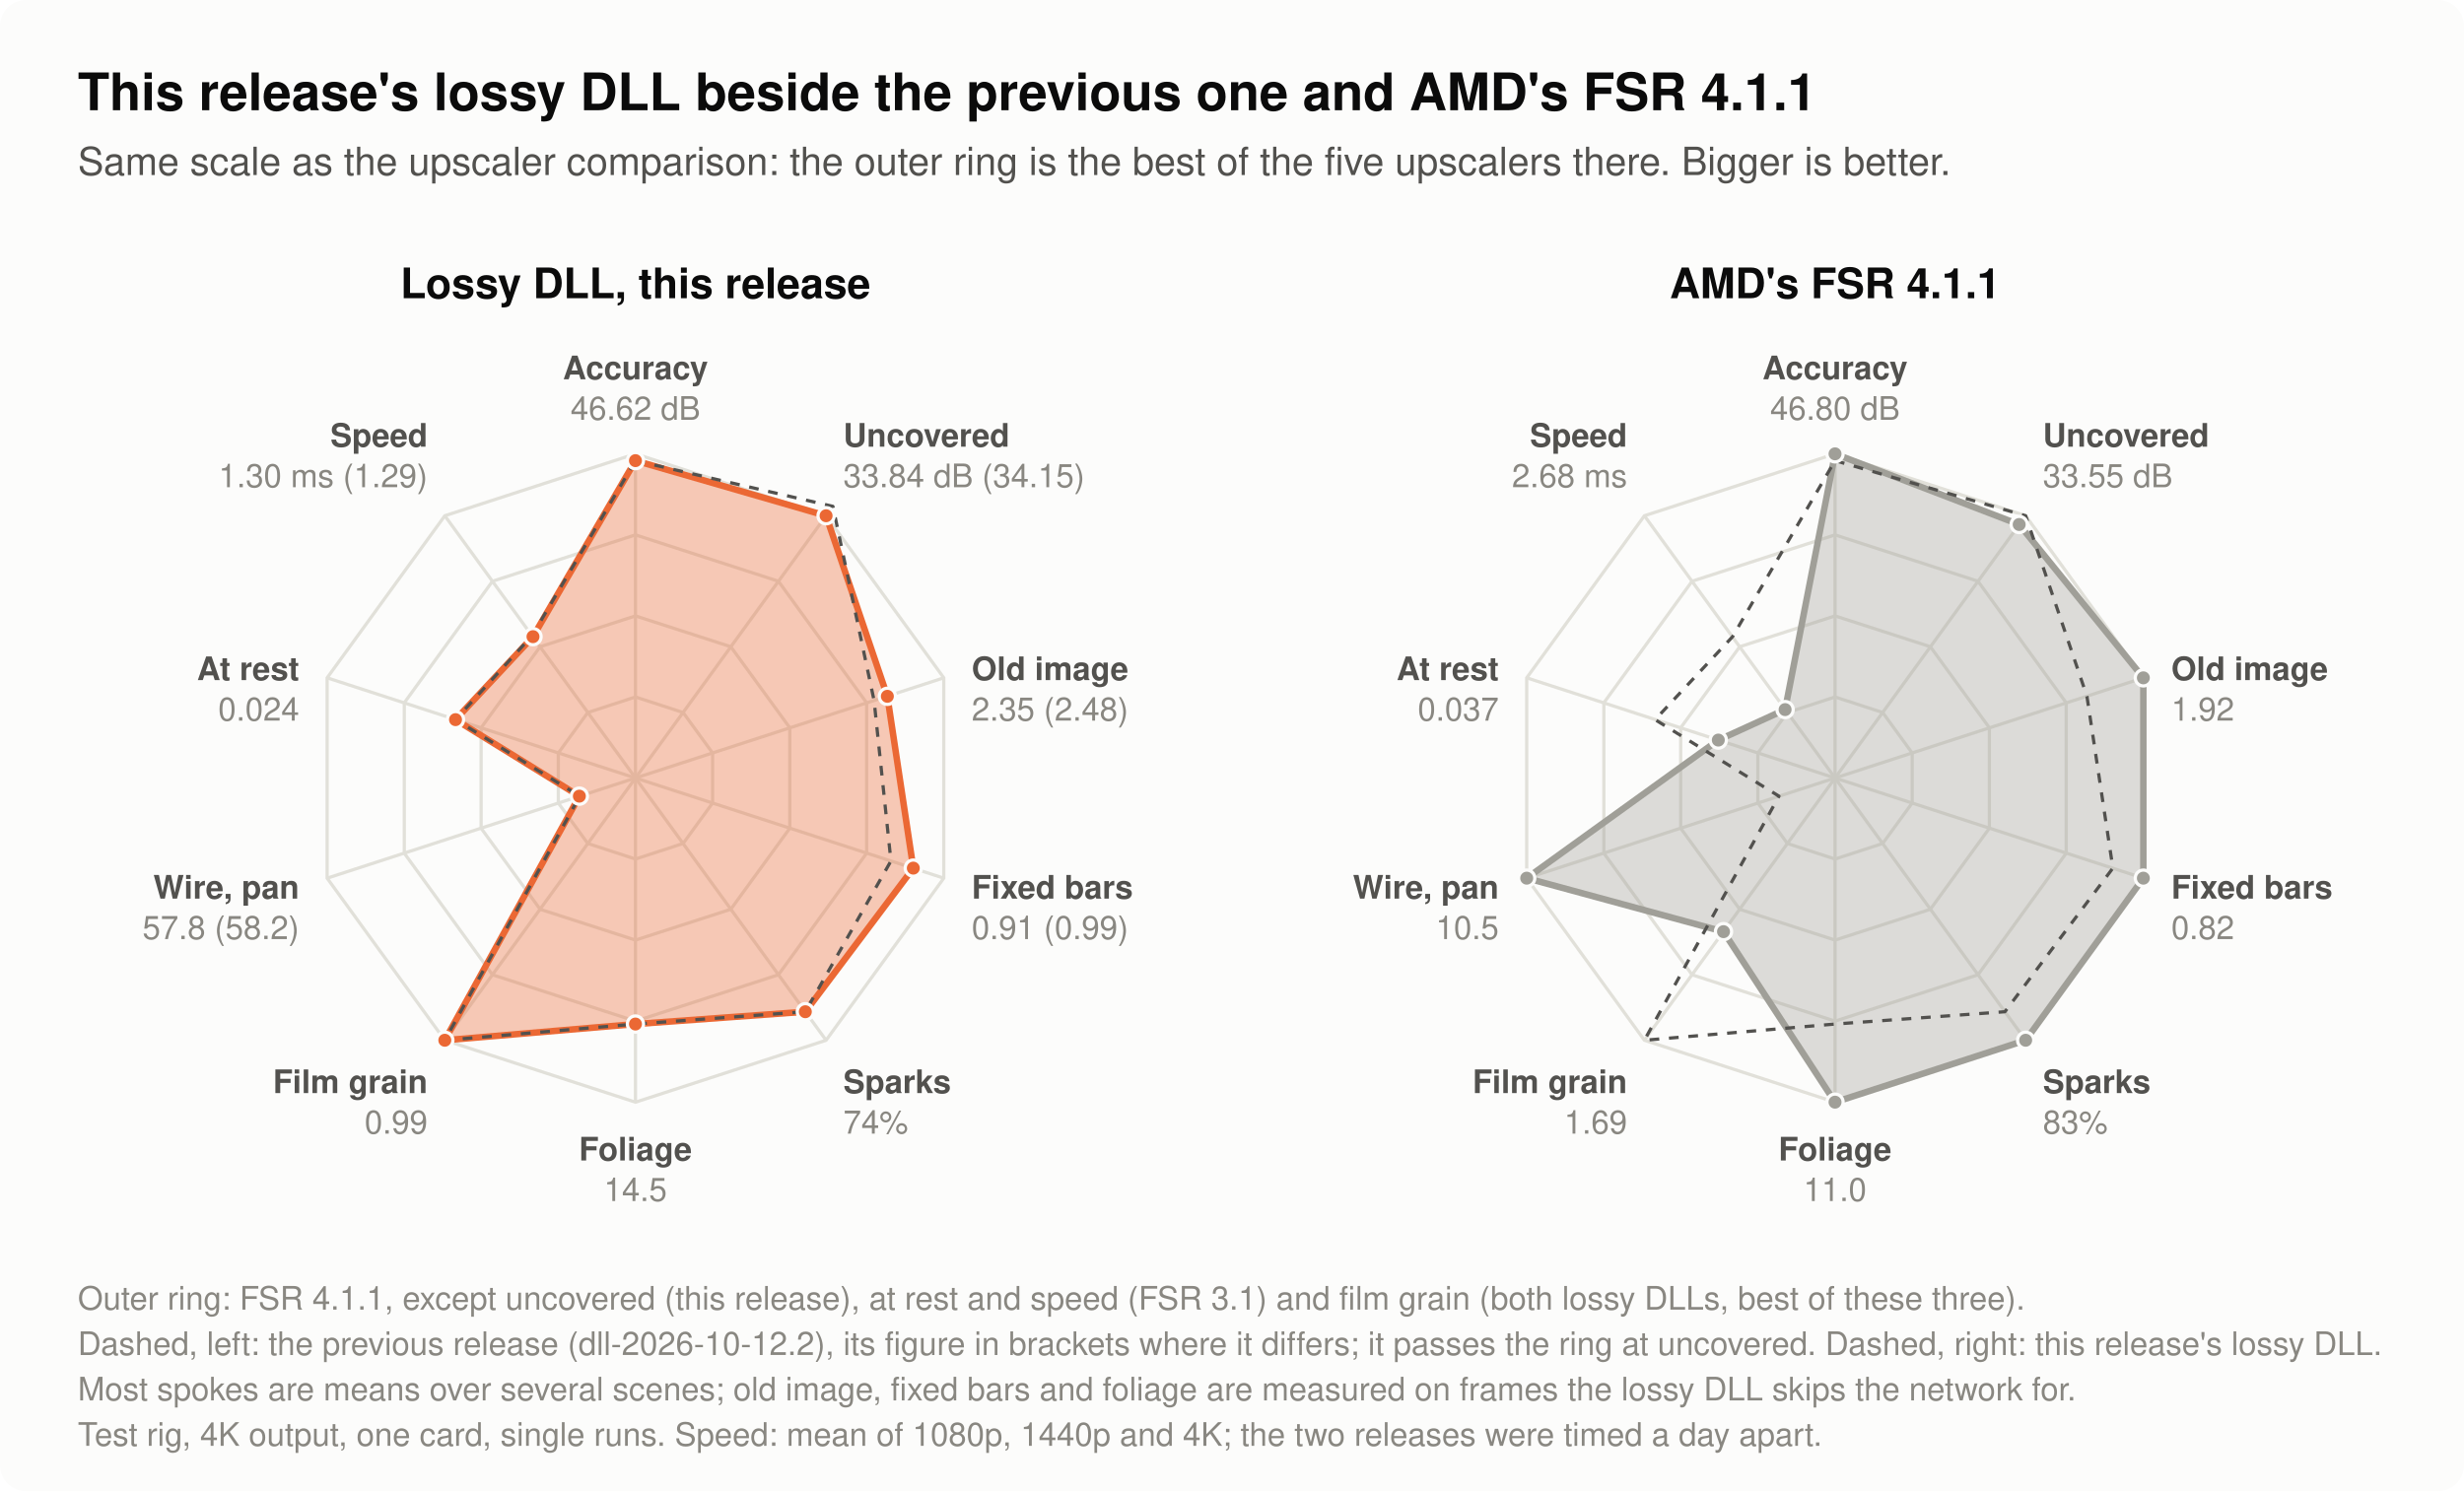
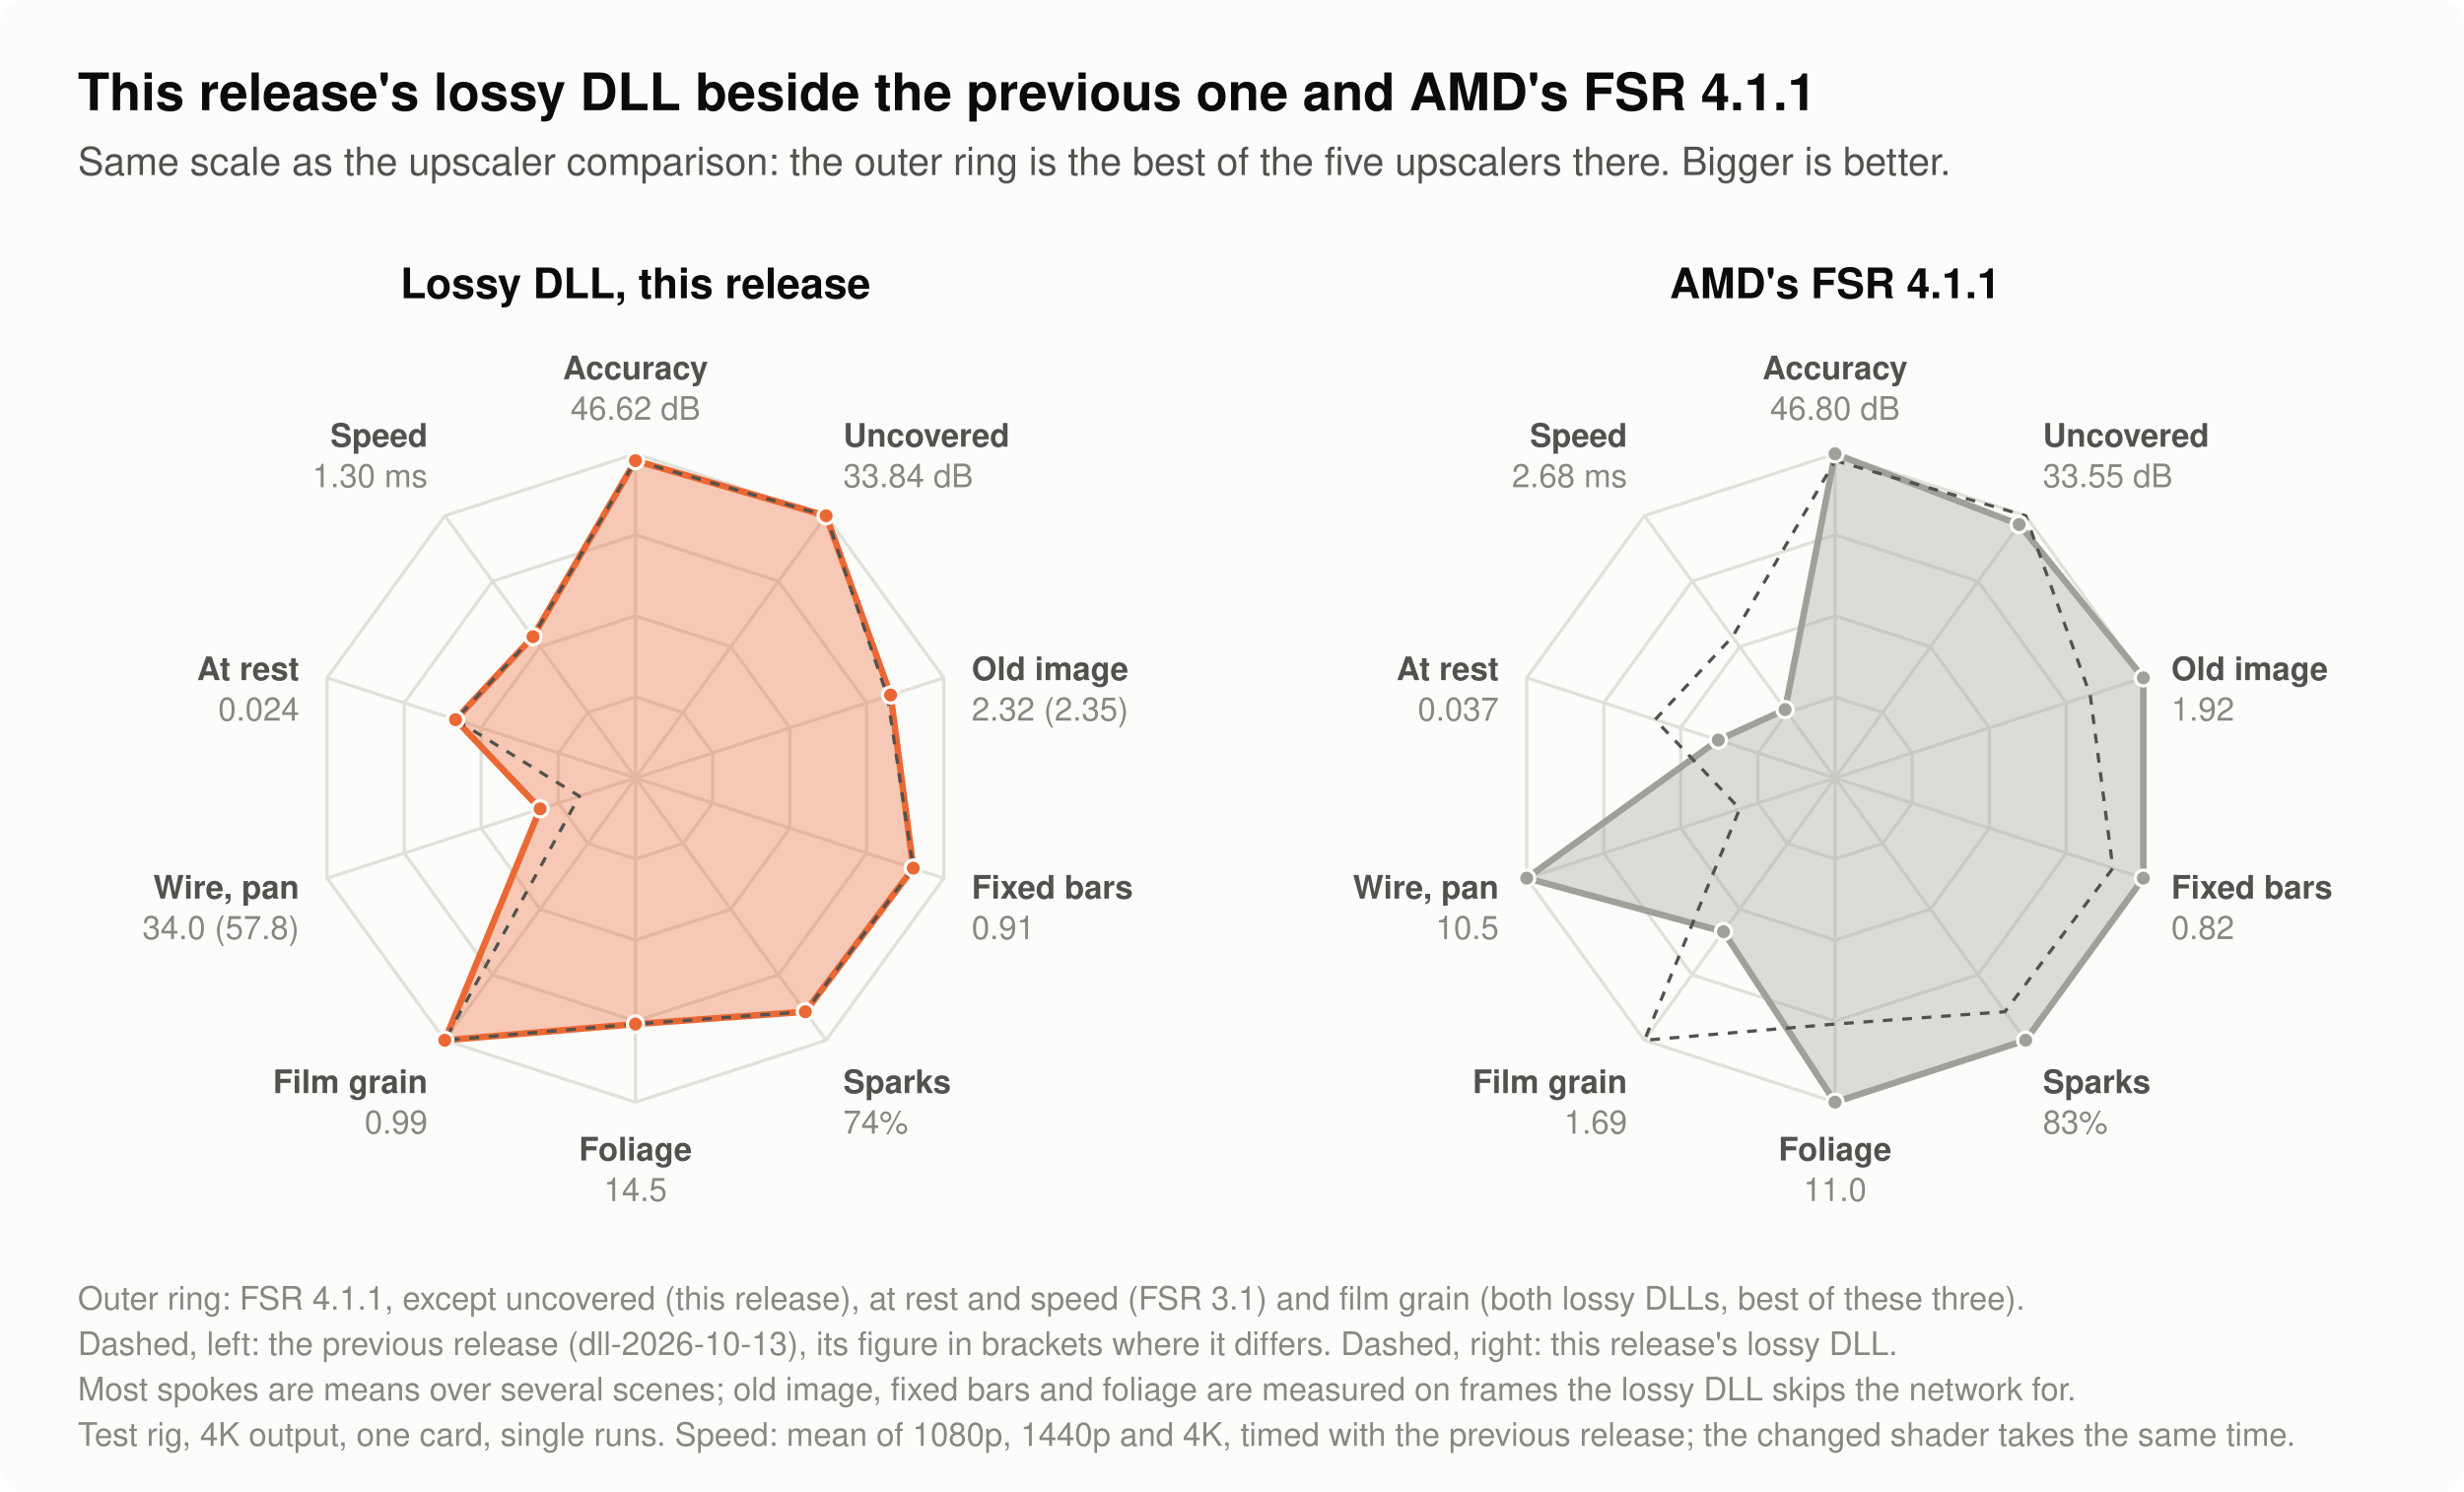
- <svg xmlns="http://www.w3.org/2000/svg" width="760" height="460" viewBox="0 0 760 460" role="img" aria-label="Two radar charts with ten spokes each. Left: this release's lossy DLL, with the previous release's as a dashed outline. Right: AMD's FSR 4.1.1, with this release's lossy DLL as a dashed outline. The spokes have the scale of the upscaler comparison's chart: the outer ring is the best of the five upscalers compared there (FSR 4.1.1, the lossy DLL, FSR 3.1, HelixSR, XeSS), and for film grain the best of these three. A larger shape is better. Still picture and moving background, mean: accuracy (dB): FSR 4.1.1 46.80 dB, the lossy DLL of dll-2026-10-12.2 46.62 dB, the lossy DLL of dll-2026-10-13 46.62 dB. Areas a moving object has just uncovered, mean of a panning and a still camera: accuracy (dB): FSR 4.1.1 33.55 dB, the lossy DLL of dll-2026-10-12.2 34.15 dB, the lossy DLL of dll-2026-10-13 33.84 dB. Old image beside a moving object, mean of seven scenes: error (of 255): FSR 4.1.1 1.92, the lossy DLL of dll-2026-10-12.2 2.48, the lossy DLL of dll-2026-10-13 2.35. Thin bars fixed on screen in front of a panning background, mean of four pans: error where their old image lands (of 255): FSR 4.1.1 0.82, the lossy DLL of dll-2026-10-12.2 0.99, the lossy DLL of dll-2026-10-13 0.91. Tiny fast sparks: share of their brightness shown (%): FSR 4.1.1 83%, the lossy DLL of dll-2026-10-12.2 74%, the lossy DLL of dll-2026-10-13 74%. Leaves swaying without motion vectors, mean of three sway speeds: error (of 255): FSR 4.1.1 11.0, the lossy DLL of dll-2026-10-12.2 14.5, the lossy DLL of dll-2026-10-13 14.5. Still picture with grain of 6, 10 and 15 of 255, mean: change per frame (of 255): FSR 4.1.1 1.69, the lossy DLL of dll-2026-10-12.2 0.99, the lossy DLL of dll-2026-10-13 0.99. Thin wire under a slow pan: how far its brightness is from the true one (of 255): FSR 4.1.1 10.5, the lossy DLL of dll-2026-10-12.2 58.2, the lossy DLL of dll-2026-10-13 57.8. Still picture: change per frame (of 255): FSR 4.1.1 0.037, the lossy DLL of dll-2026-10-12.2 0.024, the lossy DLL of dll-2026-10-13 0.024. Time per upscale call, mean of 1080p, 1440p and 4K output (ms): FSR 4.1.1 2.68 ms, the lossy DLL of dll-2026-10-12.2 1.29 ms, the lossy DLL of dll-2026-10-13 1.30 ms.">
+ <svg xmlns="http://www.w3.org/2000/svg" width="760" height="460" viewBox="0 0 760 460" role="img" aria-label="Two radar charts with ten spokes each. Left: this release's lossy DLL, with the previous release's as a dashed outline. Right: AMD's FSR 4.1.1, with this release's lossy DLL as a dashed outline. The spokes have the scale of the upscaler comparison's chart: the outer ring is the best of the five upscalers compared there (FSR 4.1.1, the lossy DLL, FSR 3.1, HelixSR, XeSS), and for film grain the best of these three. A larger shape is better. Still picture and moving background, mean: accuracy (dB): FSR 4.1.1 46.80 dB, the lossy DLL of dll-2026-10-13 46.62 dB, the lossy DLL of dll-2026-10-13.2 46.62 dB. Areas a moving object has just uncovered, mean of a panning and a still camera: accuracy (dB): FSR 4.1.1 33.55 dB, the lossy DLL of dll-2026-10-13 33.84 dB, the lossy DLL of dll-2026-10-13.2 33.84 dB. Old image beside a moving object, mean of seven scenes: error (of 255): FSR 4.1.1 1.92, the lossy DLL of dll-2026-10-13 2.35, the lossy DLL of dll-2026-10-13.2 2.32. Thin bars fixed on screen in front of a panning background, mean of four pans: error where their old image lands (of 255): FSR 4.1.1 0.82, the lossy DLL of dll-2026-10-13 0.91, the lossy DLL of dll-2026-10-13.2 0.91. Tiny fast sparks: share of their brightness shown (%): FSR 4.1.1 83%, the lossy DLL of dll-2026-10-13 74%, the lossy DLL of dll-2026-10-13.2 74%. Leaves swaying without motion vectors, mean of three sway speeds: error (of 255): FSR 4.1.1 11.0, the lossy DLL of dll-2026-10-13 14.5, the lossy DLL of dll-2026-10-13.2 14.5. Still picture with grain of 6, 10 and 15 of 255, mean: change per frame (of 255): FSR 4.1.1 1.69, the lossy DLL of dll-2026-10-13 0.99, the lossy DLL of dll-2026-10-13.2 0.99. Thin wire under a slow pan: how far its brightness is from the true one (of 255): FSR 4.1.1 10.5, the lossy DLL of dll-2026-10-13 57.8, the lossy DLL of dll-2026-10-13.2 34.0. Still picture: change per frame (of 255): FSR 4.1.1 0.037, the lossy DLL of dll-2026-10-13 0.024, the lossy DLL of dll-2026-10-13.2 0.024. Time per upscale call, mean of 1080p, 1440p and 4K output (ms): FSR 4.1.1 2.68 ms, the lossy DLL of dll-2026-10-13 1.30 ms, the lossy DLL of dll-2026-10-13.2 1.30 ms.">
  <rect x="0.0" y="0.0" width="760.0" height="460.0" rx="8" fill="#fcfcfb" />
  <text x="24.0" y="34.0" font-family="-apple-system, 'Segoe UI', Helvetica, Arial, sans-serif" font-size="16" font-weight="600" text-anchor="start" fill="#0b0b0b">This release's lossy DLL beside the previous one and AMD's FSR 4.1.1</text>
  <text x="24.0" y="54.0" font-family="-apple-system, 'Segoe UI', Helvetica, Arial, sans-serif" font-size="12" text-anchor="start" fill="#52514e">Same scale as the upscaler comparison: the outer ring is the best of the five upscalers there. Bigger is better.</text>
  <text x="196.0" y="92.0" font-family="-apple-system, 'Segoe UI', Helvetica, Arial, sans-serif" font-size="13" font-weight="600" text-anchor="middle" fill="#0b0b0b">Lossy DLL, this release</text>
  <polygon points="196.0,215.0 210.7,219.8 219.8,232.3 219.8,247.7 210.7,260.2 196.0,265.0 181.3,260.2 172.2,247.7 172.2,232.3 181.3,219.8" fill="none" stroke="#e1e0d9" stroke-width="1" />
  <polygon points="196.0,190.0 225.4,199.5 243.6,224.5 243.6,255.5 225.4,280.5 196.0,290.0 166.6,280.5 148.4,255.5 148.4,224.5 166.6,199.5" fill="none" stroke="#e1e0d9" stroke-width="1" />
  <polygon points="196.0,165.0 240.1,179.3 267.3,216.8 267.3,263.2 240.1,300.7 196.0,315.0 151.9,300.7 124.7,263.2 124.7,216.8 151.9,179.3" fill="none" stroke="#e1e0d9" stroke-width="1" />
  <polygon points="196.0,140.0 254.8,159.1 291.1,209.1 291.1,270.9 254.8,320.9 196.0,340.0 137.2,320.9 100.9,270.9 100.9,209.1 137.2,159.1" fill="none" stroke="#e1e0d9" stroke-width="1" />
  <line x1="196.0" y1="240.0" x2="196.0" y2="140.0" stroke="#e1e0d9" stroke-width="1" />
  <line x1="196.0" y1="240.0" x2="254.8" y2="159.1" stroke="#e1e0d9" stroke-width="1" />
  <line x1="196.0" y1="240.0" x2="291.1" y2="209.1" stroke="#e1e0d9" stroke-width="1" />
  <line x1="196.0" y1="240.0" x2="291.1" y2="270.9" stroke="#e1e0d9" stroke-width="1" />
  <line x1="196.0" y1="240.0" x2="254.8" y2="320.9" stroke="#e1e0d9" stroke-width="1" />
  <line x1="196.0" y1="240.0" x2="196.0" y2="340.0" stroke="#e1e0d9" stroke-width="1" />
  <line x1="196.0" y1="240.0" x2="137.2" y2="320.9" stroke="#e1e0d9" stroke-width="1" />
  <line x1="196.0" y1="240.0" x2="100.9" y2="270.9" stroke="#e1e0d9" stroke-width="1" />
  <line x1="196.0" y1="240.0" x2="100.9" y2="209.1" stroke="#e1e0d9" stroke-width="1" />
  <line x1="196.0" y1="240.0" x2="137.2" y2="159.1" stroke="#e1e0d9" stroke-width="1" />
-   <polygon points="196.0,142.1 254.8,159.1 273.7,214.8 281.7,267.8 248.4,312.1 196.0,315.9 137.2,320.9 178.7,245.6 140.5,222.0 164.4,196.4" fill="#eb6834" fill-opacity="0.35" stroke="#eb6834" stroke-width="2" stroke-linejoin="round" />
-   <polygon points="196.0,142.1 256.9,156.2 269.6,216.1 274.8,265.6 248.4,312.1 196.0,315.9 137.2,320.9 178.8,245.6 140.5,222.0 164.1,196.1" fill="none" stroke="#52514e" stroke-width="1" stroke-dasharray="3 3" stroke-linejoin="round" />
+   <polygon points="196.0,142.1 254.8,159.1 274.7,214.4 281.7,267.8 248.4,312.1 196.0,315.9 137.2,320.9 166.6,249.5 140.5,222.0 164.4,196.4" fill="#eb6834" fill-opacity="0.35" stroke="#eb6834" stroke-width="2" stroke-linejoin="round" />
+   <polygon points="196.0,142.1 254.8,159.1 273.7,214.8 281.7,267.8 248.4,312.1 196.0,315.9 137.2,320.9 178.7,245.6 140.5,222.0 164.4,196.4" fill="none" stroke="#52514e" stroke-width="1" stroke-dasharray="3 3" stroke-linejoin="round" />
  <circle cx="196.0" cy="142.1" r="2.5" fill="#eb6834" stroke="#fcfcfb" stroke-width="1" />
  <circle cx="254.8" cy="159.1" r="2.5" fill="#eb6834" stroke="#fcfcfb" stroke-width="1" />
-   <circle cx="273.7" cy="214.8" r="2.5" fill="#eb6834" stroke="#fcfcfb" stroke-width="1" />
+   <circle cx="274.7" cy="214.4" r="2.5" fill="#eb6834" stroke="#fcfcfb" stroke-width="1" />
  <circle cx="281.7" cy="267.8" r="2.5" fill="#eb6834" stroke="#fcfcfb" stroke-width="1" />
  <circle cx="248.4" cy="312.1" r="2.5" fill="#eb6834" stroke="#fcfcfb" stroke-width="1" />
  <circle cx="196.0" cy="315.9" r="2.5" fill="#eb6834" stroke="#fcfcfb" stroke-width="1" />
  <circle cx="137.2" cy="320.9" r="2.5" fill="#eb6834" stroke="#fcfcfb" stroke-width="1" />
-   <circle cx="178.7" cy="245.6" r="2.5" fill="#eb6834" stroke="#fcfcfb" stroke-width="1" />
+   <circle cx="166.6" cy="249.5" r="2.5" fill="#eb6834" stroke="#fcfcfb" stroke-width="1" />
  <circle cx="140.5" cy="222.0" r="2.5" fill="#eb6834" stroke="#fcfcfb" stroke-width="1" />
  <circle cx="164.4" cy="196.4" r="2.5" fill="#eb6834" stroke="#fcfcfb" stroke-width="1" />
  <text x="196.0" y="117.0" font-family="-apple-system, 'Segoe UI', Helvetica, Arial, sans-serif" font-size="10" font-weight="600" text-anchor="middle" fill="#52514e">Accuracy</text>
  <text x="196.0" y="129.5" font-family="-apple-system, 'Segoe UI', Helvetica, Arial, sans-serif" font-size="10" text-anchor="middle" fill="#898781">46.62 dB</text>
  <text x="260.1" y="137.8" font-family="-apple-system, 'Segoe UI', Helvetica, Arial, sans-serif" font-size="10" font-weight="600" text-anchor="start" fill="#52514e">Uncovered</text>
-   <text x="260.1" y="150.3" font-family="-apple-system, 'Segoe UI', Helvetica, Arial, sans-serif" font-size="10" text-anchor="start" fill="#898781">33.84 dB (34.15)</text>
+   <text x="260.1" y="150.3" font-family="-apple-system, 'Segoe UI', Helvetica, Arial, sans-serif" font-size="10" text-anchor="start" fill="#898781">33.84 dB</text>
  <text x="299.7" y="209.8" font-family="-apple-system, 'Segoe UI', Helvetica, Arial, sans-serif" font-size="10" font-weight="600" text-anchor="start" fill="#52514e">Old image</text>
-   <text x="299.7" y="222.3" font-family="-apple-system, 'Segoe UI', Helvetica, Arial, sans-serif" font-size="10" text-anchor="start" fill="#898781">2.35 (2.48)</text>
+   <text x="299.7" y="222.3" font-family="-apple-system, 'Segoe UI', Helvetica, Arial, sans-serif" font-size="10" text-anchor="start" fill="#898781">2.32 (2.35)</text>
  <text x="299.7" y="277.2" font-family="-apple-system, 'Segoe UI', Helvetica, Arial, sans-serif" font-size="10" font-weight="600" text-anchor="start" fill="#52514e">Fixed bars</text>
-   <text x="299.7" y="289.7" font-family="-apple-system, 'Segoe UI', Helvetica, Arial, sans-serif" font-size="10" text-anchor="start" fill="#898781">0.91 (0.99)</text>
+   <text x="299.7" y="289.7" font-family="-apple-system, 'Segoe UI', Helvetica, Arial, sans-serif" font-size="10" text-anchor="start" fill="#898781">0.91</text>
  <text x="260.1" y="337.2" font-family="-apple-system, 'Segoe UI', Helvetica, Arial, sans-serif" font-size="10" font-weight="600" text-anchor="start" fill="#52514e">Sparks</text>
  <text x="260.1" y="349.7" font-family="-apple-system, 'Segoe UI', Helvetica, Arial, sans-serif" font-size="10" text-anchor="start" fill="#898781">74%</text>
  <text x="196.0" y="358.0" font-family="-apple-system, 'Segoe UI', Helvetica, Arial, sans-serif" font-size="10" font-weight="600" text-anchor="middle" fill="#52514e">Foliage</text>
  <text x="196.0" y="370.5" font-family="-apple-system, 'Segoe UI', Helvetica, Arial, sans-serif" font-size="10" text-anchor="middle" fill="#898781">14.5</text>
  <text x="131.9" y="337.2" font-family="-apple-system, 'Segoe UI', Helvetica, Arial, sans-serif" font-size="10" font-weight="600" text-anchor="end" fill="#52514e">Film grain</text>
  <text x="131.9" y="349.7" font-family="-apple-system, 'Segoe UI', Helvetica, Arial, sans-serif" font-size="10" text-anchor="end" fill="#898781">0.99</text>
  <text x="92.3" y="277.2" font-family="-apple-system, 'Segoe UI', Helvetica, Arial, sans-serif" font-size="10" font-weight="600" text-anchor="end" fill="#52514e">Wire, pan</text>
-   <text x="92.3" y="289.7" font-family="-apple-system, 'Segoe UI', Helvetica, Arial, sans-serif" font-size="10" text-anchor="end" fill="#898781">57.8 (58.2)</text>
+   <text x="92.3" y="289.7" font-family="-apple-system, 'Segoe UI', Helvetica, Arial, sans-serif" font-size="10" text-anchor="end" fill="#898781">34.0 (57.8)</text>
  <text x="92.3" y="209.8" font-family="-apple-system, 'Segoe UI', Helvetica, Arial, sans-serif" font-size="10" font-weight="600" text-anchor="end" fill="#52514e">At rest</text>
  <text x="92.3" y="222.3" font-family="-apple-system, 'Segoe UI', Helvetica, Arial, sans-serif" font-size="10" text-anchor="end" fill="#898781">0.024</text>
  <text x="131.9" y="137.8" font-family="-apple-system, 'Segoe UI', Helvetica, Arial, sans-serif" font-size="10" font-weight="600" text-anchor="end" fill="#52514e">Speed</text>
-   <text x="131.9" y="150.3" font-family="-apple-system, 'Segoe UI', Helvetica, Arial, sans-serif" font-size="10" text-anchor="end" fill="#898781">1.30 ms (1.29)</text>
+   <text x="131.9" y="150.3" font-family="-apple-system, 'Segoe UI', Helvetica, Arial, sans-serif" font-size="10" text-anchor="end" fill="#898781">1.30 ms</text>
  <text x="566.0" y="92.0" font-family="-apple-system, 'Segoe UI', Helvetica, Arial, sans-serif" font-size="13" font-weight="600" text-anchor="middle" fill="#0b0b0b">AMD's FSR 4.1.1</text>
  <polygon points="566.0,215.0 580.7,219.8 589.8,232.3 589.8,247.7 580.7,260.2 566.0,265.0 551.3,260.2 542.2,247.7 542.2,232.3 551.3,219.8" fill="none" stroke="#e1e0d9" stroke-width="1" />
  <polygon points="566.0,190.0 595.4,199.5 613.6,224.5 613.6,255.5 595.4,280.5 566.0,290.0 536.6,280.5 518.4,255.5 518.4,224.5 536.6,199.5" fill="none" stroke="#e1e0d9" stroke-width="1" />
  <polygon points="566.0,165.0 610.1,179.3 637.3,216.8 637.3,263.2 610.1,300.7 566.0,315.0 521.9,300.7 494.7,263.2 494.7,216.8 521.9,179.3" fill="none" stroke="#e1e0d9" stroke-width="1" />
  <polygon points="566.0,140.0 624.8,159.1 661.1,209.1 661.1,270.9 624.8,320.9 566.0,340.0 507.2,320.9 470.9,270.9 470.9,209.1 507.2,159.1" fill="none" stroke="#e1e0d9" stroke-width="1" />
  <line x1="566.0" y1="240.0" x2="566.0" y2="140.0" stroke="#e1e0d9" stroke-width="1" />
  <line x1="566.0" y1="240.0" x2="624.8" y2="159.1" stroke="#e1e0d9" stroke-width="1" />
  <line x1="566.0" y1="240.0" x2="661.1" y2="209.1" stroke="#e1e0d9" stroke-width="1" />
  <line x1="566.0" y1="240.0" x2="661.1" y2="270.9" stroke="#e1e0d9" stroke-width="1" />
  <line x1="566.0" y1="240.0" x2="624.8" y2="320.9" stroke="#e1e0d9" stroke-width="1" />
  <line x1="566.0" y1="240.0" x2="566.0" y2="340.0" stroke="#e1e0d9" stroke-width="1" />
  <line x1="566.0" y1="240.0" x2="507.2" y2="320.9" stroke="#e1e0d9" stroke-width="1" />
  <line x1="566.0" y1="240.0" x2="470.9" y2="270.9" stroke="#e1e0d9" stroke-width="1" />
  <line x1="566.0" y1="240.0" x2="470.9" y2="209.1" stroke="#e1e0d9" stroke-width="1" />
  <line x1="566.0" y1="240.0" x2="507.2" y2="159.1" stroke="#e1e0d9" stroke-width="1" />
  <polygon points="566.0,140.0 622.8,161.8 661.1,209.1 661.1,270.9 624.8,320.9 566.0,340.0 531.6,287.4 470.9,270.9 530.0,228.3 550.6,218.9" fill="#a09f98" fill-opacity="0.35" stroke="#a09f98" stroke-width="2" stroke-linejoin="round" />
-   <polygon points="566.0,142.1 624.8,159.1 643.7,214.8 651.7,267.8 618.4,312.1 566.0,315.9 507.2,320.9 548.7,245.6 510.5,222.0 534.4,196.4" fill="none" stroke="#52514e" stroke-width="1" stroke-dasharray="3 3" stroke-linejoin="round" />
+   <polygon points="566.0,142.1 624.8,159.1 644.7,214.4 651.7,267.8 618.4,312.1 566.0,315.9 507.2,320.9 536.6,249.5 510.5,222.0 534.4,196.4" fill="none" stroke="#52514e" stroke-width="1" stroke-dasharray="3 3" stroke-linejoin="round" />
  <circle cx="566.0" cy="140.0" r="2.5" fill="#a09f98" stroke="#fcfcfb" stroke-width="1" />
  <circle cx="622.8" cy="161.8" r="2.5" fill="#a09f98" stroke="#fcfcfb" stroke-width="1" />
  <circle cx="661.1" cy="209.1" r="2.5" fill="#a09f98" stroke="#fcfcfb" stroke-width="1" />
  <circle cx="661.1" cy="270.9" r="2.5" fill="#a09f98" stroke="#fcfcfb" stroke-width="1" />
  <circle cx="624.8" cy="320.9" r="2.5" fill="#a09f98" stroke="#fcfcfb" stroke-width="1" />
  <circle cx="566.0" cy="340.0" r="2.5" fill="#a09f98" stroke="#fcfcfb" stroke-width="1" />
  <circle cx="531.6" cy="287.4" r="2.5" fill="#a09f98" stroke="#fcfcfb" stroke-width="1" />
  <circle cx="470.9" cy="270.9" r="2.5" fill="#a09f98" stroke="#fcfcfb" stroke-width="1" />
  <circle cx="530.0" cy="228.3" r="2.5" fill="#a09f98" stroke="#fcfcfb" stroke-width="1" />
  <circle cx="550.6" cy="218.9" r="2.5" fill="#a09f98" stroke="#fcfcfb" stroke-width="1" />
  <text x="566.0" y="117.0" font-family="-apple-system, 'Segoe UI', Helvetica, Arial, sans-serif" font-size="10" font-weight="600" text-anchor="middle" fill="#52514e">Accuracy</text>
  <text x="566.0" y="129.5" font-family="-apple-system, 'Segoe UI', Helvetica, Arial, sans-serif" font-size="10" text-anchor="middle" fill="#898781">46.80 dB</text>
  <text x="630.1" y="137.8" font-family="-apple-system, 'Segoe UI', Helvetica, Arial, sans-serif" font-size="10" font-weight="600" text-anchor="start" fill="#52514e">Uncovered</text>
  <text x="630.1" y="150.3" font-family="-apple-system, 'Segoe UI', Helvetica, Arial, sans-serif" font-size="10" text-anchor="start" fill="#898781">33.55 dB</text>
  <text x="669.7" y="209.8" font-family="-apple-system, 'Segoe UI', Helvetica, Arial, sans-serif" font-size="10" font-weight="600" text-anchor="start" fill="#52514e">Old image</text>
  <text x="669.7" y="222.3" font-family="-apple-system, 'Segoe UI', Helvetica, Arial, sans-serif" font-size="10" text-anchor="start" fill="#898781">1.92</text>
  <text x="669.7" y="277.2" font-family="-apple-system, 'Segoe UI', Helvetica, Arial, sans-serif" font-size="10" font-weight="600" text-anchor="start" fill="#52514e">Fixed bars</text>
  <text x="669.7" y="289.7" font-family="-apple-system, 'Segoe UI', Helvetica, Arial, sans-serif" font-size="10" text-anchor="start" fill="#898781">0.82</text>
  <text x="630.1" y="337.2" font-family="-apple-system, 'Segoe UI', Helvetica, Arial, sans-serif" font-size="10" font-weight="600" text-anchor="start" fill="#52514e">Sparks</text>
  <text x="630.1" y="349.7" font-family="-apple-system, 'Segoe UI', Helvetica, Arial, sans-serif" font-size="10" text-anchor="start" fill="#898781">83%</text>
  <text x="566.0" y="358.0" font-family="-apple-system, 'Segoe UI', Helvetica, Arial, sans-serif" font-size="10" font-weight="600" text-anchor="middle" fill="#52514e">Foliage</text>
  <text x="566.0" y="370.5" font-family="-apple-system, 'Segoe UI', Helvetica, Arial, sans-serif" font-size="10" text-anchor="middle" fill="#898781">11.0</text>
  <text x="501.9" y="337.2" font-family="-apple-system, 'Segoe UI', Helvetica, Arial, sans-serif" font-size="10" font-weight="600" text-anchor="end" fill="#52514e">Film grain</text>
  <text x="501.9" y="349.7" font-family="-apple-system, 'Segoe UI', Helvetica, Arial, sans-serif" font-size="10" text-anchor="end" fill="#898781">1.69</text>
  <text x="462.3" y="277.2" font-family="-apple-system, 'Segoe UI', Helvetica, Arial, sans-serif" font-size="10" font-weight="600" text-anchor="end" fill="#52514e">Wire, pan</text>
  <text x="462.3" y="289.7" font-family="-apple-system, 'Segoe UI', Helvetica, Arial, sans-serif" font-size="10" text-anchor="end" fill="#898781">10.5</text>
  <text x="462.3" y="209.8" font-family="-apple-system, 'Segoe UI', Helvetica, Arial, sans-serif" font-size="10" font-weight="600" text-anchor="end" fill="#52514e">At rest</text>
  <text x="462.3" y="222.3" font-family="-apple-system, 'Segoe UI', Helvetica, Arial, sans-serif" font-size="10" text-anchor="end" fill="#898781">0.037</text>
  <text x="501.9" y="137.8" font-family="-apple-system, 'Segoe UI', Helvetica, Arial, sans-serif" font-size="10" font-weight="600" text-anchor="end" fill="#52514e">Speed</text>
  <text x="501.9" y="150.3" font-family="-apple-system, 'Segoe UI', Helvetica, Arial, sans-serif" font-size="10" text-anchor="end" fill="#898781">2.68 ms</text>
  <text x="24.0" y="404.0" font-family="-apple-system, 'Segoe UI', Helvetica, Arial, sans-serif" font-size="10" text-anchor="start" fill="#898781">Outer ring: FSR 4.1.1, except uncovered (this release), at rest and speed (FSR 3.1) and film grain (both lossy DLLs, best of these three).</text>
-   <text x="24.0" y="418.0" font-family="-apple-system, 'Segoe UI', Helvetica, Arial, sans-serif" font-size="10" text-anchor="start" fill="#898781">Dashed, left: the previous release (dll-2026-10-12.2), its figure in brackets where it differs; it passes the ring at uncovered. Dashed, right: this release's lossy DLL.</text>
+   <text x="24.0" y="418.0" font-family="-apple-system, 'Segoe UI', Helvetica, Arial, sans-serif" font-size="10" text-anchor="start" fill="#898781">Dashed, left: the previous release (dll-2026-10-13), its figure in brackets where it differs. Dashed, right: this release's lossy DLL.</text>
  <text x="24.0" y="432.0" font-family="-apple-system, 'Segoe UI', Helvetica, Arial, sans-serif" font-size="10" text-anchor="start" fill="#898781">Most spokes are means over several scenes; old image, fixed bars and foliage are measured on frames the lossy DLL skips the network for.</text>
-   <text x="24.0" y="446.0" font-family="-apple-system, 'Segoe UI', Helvetica, Arial, sans-serif" font-size="10" text-anchor="start" fill="#898781">Test rig, 4K output, one card, single runs. Speed: mean of 1080p, 1440p and 4K; the two releases were timed a day apart.</text>
+   <text x="24.0" y="446.0" font-family="-apple-system, 'Segoe UI', Helvetica, Arial, sans-serif" font-size="10" text-anchor="start" fill="#898781">Test rig, 4K output, one card, single runs. Speed: mean of 1080p, 1440p and 4K, timed with the previous release; the changed shader takes the same time.</text>
</svg>
